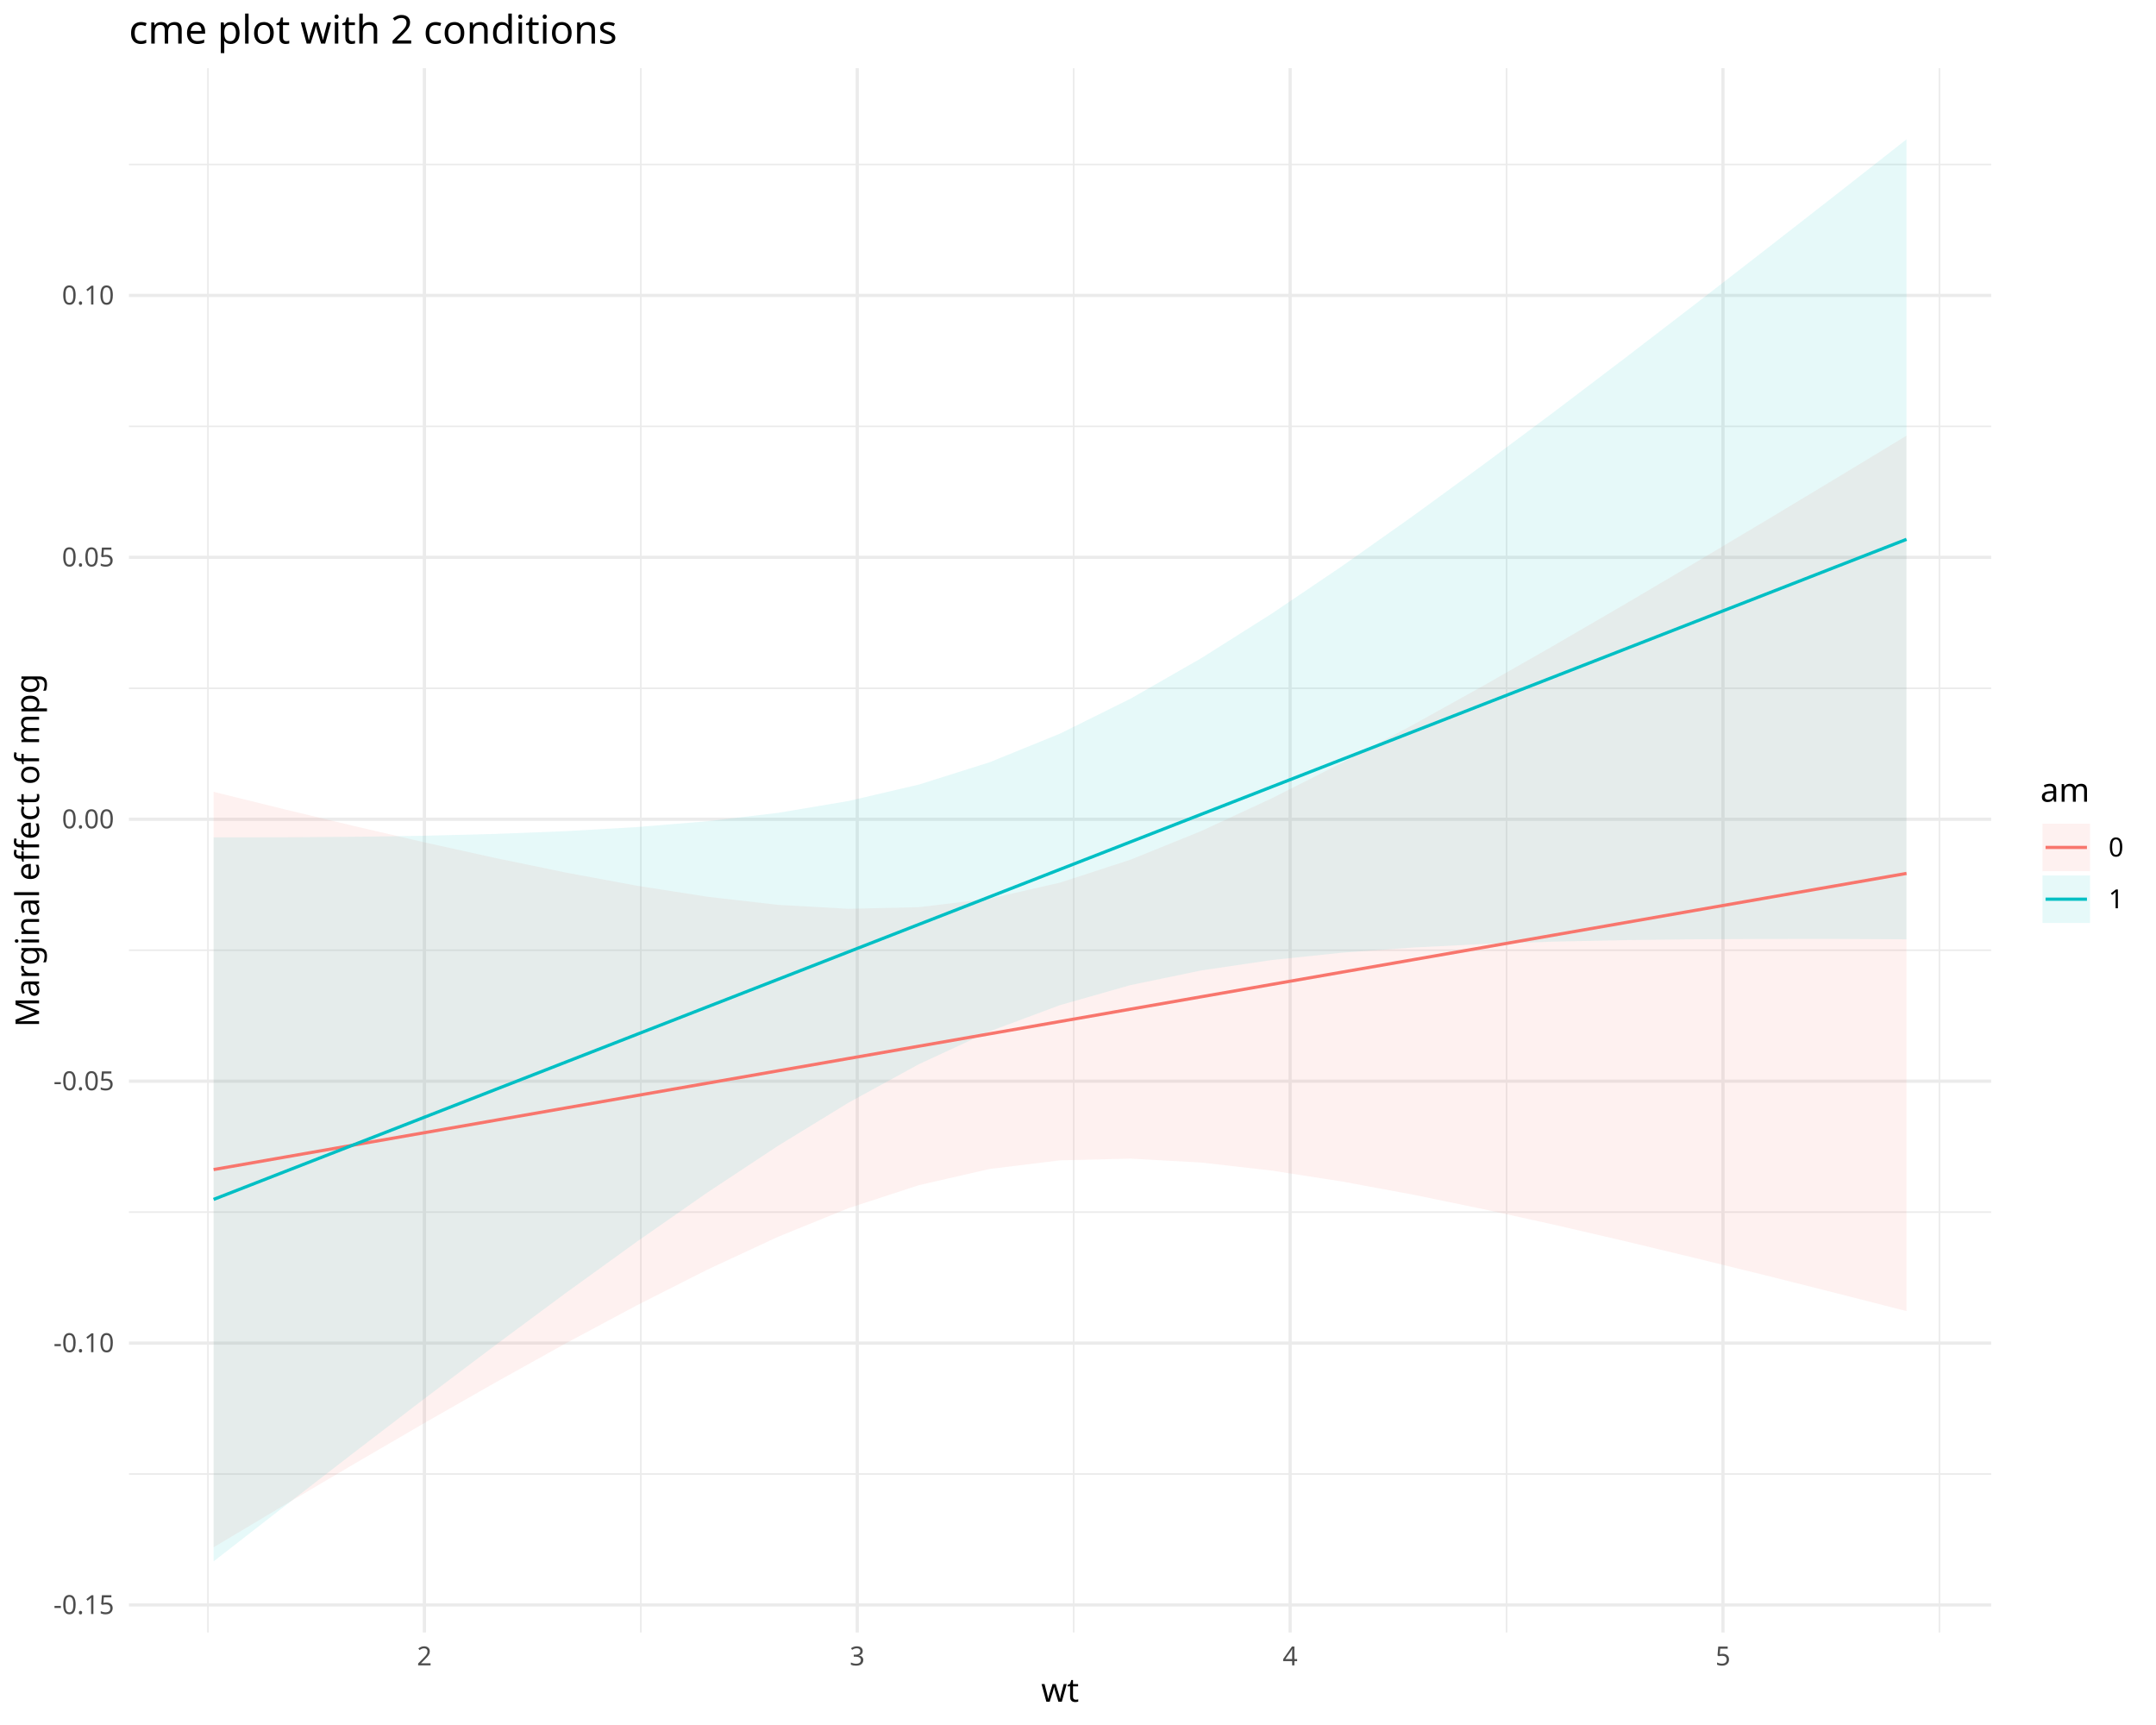
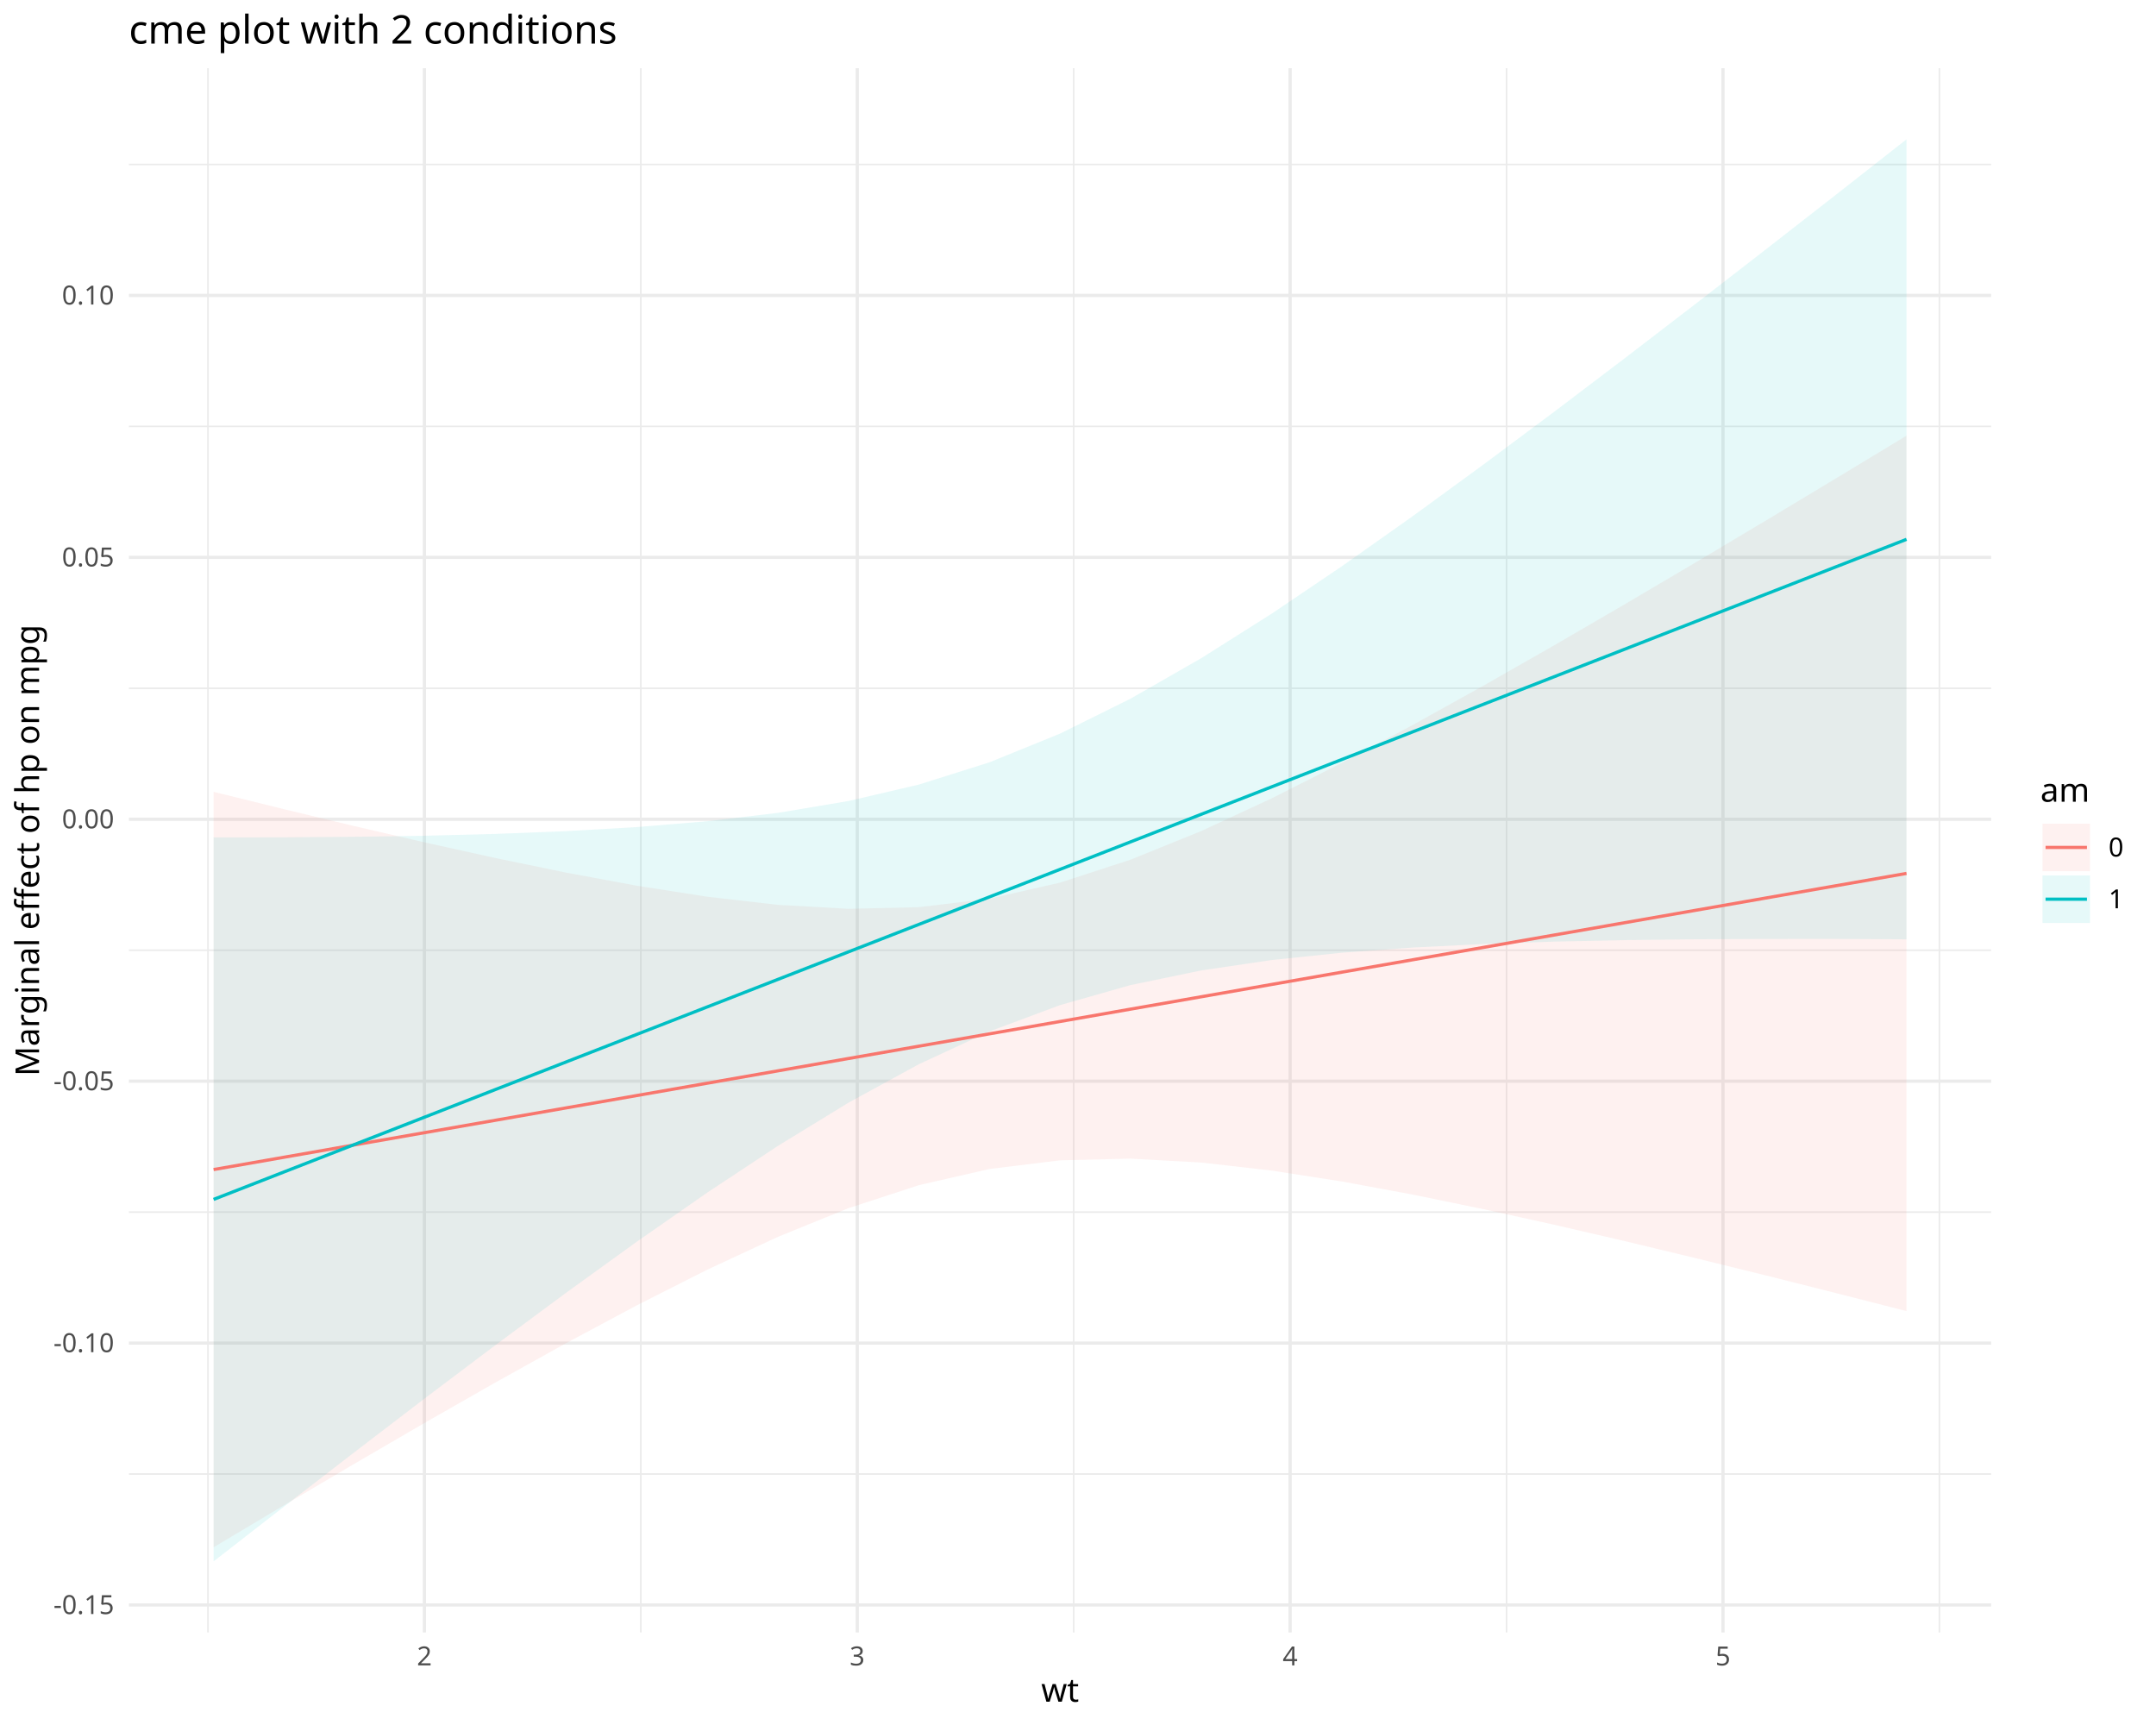
<svg xmlns="http://www.w3.org/2000/svg" class="svglite" data-engine-version="2.0" width="720.00pt" height="576.00pt" viewBox="0 0 720.00 576.00">
  <defs>
    <style type="text/css">
    .svglite line, .svglite polyline, .svglite polygon, .svglite path, .svglite rect, .svglite circle {
      fill: none;
      stroke: #000000;
      stroke-linecap: round;
      stroke-linejoin: round;
      stroke-miterlimit: 10.00;
    }
  </style>
  </defs>
  <rect width="100%" height="100%" style="stroke: none; fill: #FFFFFF;" />
  <defs>
    <clipPath id="cpMC4wMHw3MjAuMDB8MC4wMHw1NzYuMDA=">
      <rect x="0.00" y="0.00" width="720.00" height="576.00" />
    </clipPath>
  </defs>
  <g clip-path="url(#cpMC4wMHw3MjAuMDB8MC4wMHw1NzYuMDA=)">
</g>
  <defs>
    <clipPath id="cpNDMuMDZ8NjY0Ljk1fDIyLjc4fDU0NS4xMQ==">
      <rect x="43.06" y="22.78" width="621.89" height="522.33" />
    </clipPath>
  </defs>
  <g clip-path="url(#cpNDMuMDZ8NjY0Ljk1fDIyLjc4fDU0NS4xMQ==)">
    <polyline points="43.06,492.19 664.95,492.19 " style="stroke-width: 0.53; stroke: #EBEBEB; stroke-linecap: butt;" />
    <polyline points="43.06,404.74 664.95,404.74 " style="stroke-width: 0.53; stroke: #EBEBEB; stroke-linecap: butt;" />
    <polyline points="43.06,317.29 664.95,317.29 " style="stroke-width: 0.53; stroke: #EBEBEB; stroke-linecap: butt;" />
    <polyline points="43.06,229.83 664.95,229.83 " style="stroke-width: 0.53; stroke: #EBEBEB; stroke-linecap: butt;" />
    <polyline points="43.06,142.38 664.95,142.38 " style="stroke-width: 0.53; stroke: #EBEBEB; stroke-linecap: butt;" />
    <polyline points="43.06,54.92 664.95,54.92 " style="stroke-width: 0.53; stroke: #EBEBEB; stroke-linecap: butt;" />
    <polyline points="69.45,545.11 69.45,22.78 " style="stroke-width: 0.53; stroke: #EBEBEB; stroke-linecap: butt;" />
    <polyline points="214.01,545.11 214.01,22.78 " style="stroke-width: 0.53; stroke: #EBEBEB; stroke-linecap: butt;" />
    <polyline points="358.56,545.11 358.56,22.78 " style="stroke-width: 0.53; stroke: #EBEBEB; stroke-linecap: butt;" />
    <polyline points="503.11,545.11 503.11,22.78 " style="stroke-width: 0.53; stroke: #EBEBEB; stroke-linecap: butt;" />
    <polyline points="647.67,545.11 647.67,22.78 " style="stroke-width: 0.53; stroke: #EBEBEB; stroke-linecap: butt;" />
    <polyline points="43.06,535.92 664.95,535.92 " style="stroke-width: 1.07; stroke: #EBEBEB; stroke-linecap: butt;" />
    <polyline points="43.06,448.47 664.95,448.47 " style="stroke-width: 1.07; stroke: #EBEBEB; stroke-linecap: butt;" />
    <polyline points="43.06,361.01 664.95,361.01 " style="stroke-width: 1.07; stroke: #EBEBEB; stroke-linecap: butt;" />
    <polyline points="43.06,273.56 664.95,273.56 " style="stroke-width: 1.07; stroke: #EBEBEB; stroke-linecap: butt;" />
    <polyline points="43.06,186.11 664.95,186.11 " style="stroke-width: 1.07; stroke: #EBEBEB; stroke-linecap: butt;" />
    <polyline points="43.06,98.65 664.95,98.65 " style="stroke-width: 1.07; stroke: #EBEBEB; stroke-linecap: butt;" />
    <polyline points="141.73,545.11 141.73,22.78 " style="stroke-width: 1.07; stroke: #EBEBEB; stroke-linecap: butt;" />
    <polyline points="286.28,545.11 286.28,22.78 " style="stroke-width: 1.07; stroke: #EBEBEB; stroke-linecap: butt;" />
    <polyline points="430.84,545.11 430.84,22.78 " style="stroke-width: 1.07; stroke: #EBEBEB; stroke-linecap: butt;" />
    <polyline points="575.39,545.11 575.39,22.78 " style="stroke-width: 1.07; stroke: #EBEBEB; stroke-linecap: butt;" />
    <polygon points="71.33,264.40 94.89,270.21 118.44,275.87 142.00,281.33 165.56,286.53 189.11,291.39 212.67,295.75 236.22,299.43 259.78,302.14 283.34,303.46 306.89,302.92 330.45,300.07 354.01,294.72 377.56,287.05 401.12,277.51 424.67,266.58 448.23,254.67 471.79,242.07 495.34,228.99 518.90,215.55 542.46,201.85 566.01,187.95 589.57,173.90 613.12,159.74 636.68,145.48 636.68,437.79 613.12,431.78 589.57,425.85 566.01,420.05 542.46,414.39 518.90,408.93 495.34,403.74 471.79,398.89 448.23,394.53 424.67,390.87 401.12,388.18 377.56,386.88 354.01,387.45 330.45,390.34 306.89,395.73 283.34,403.43 259.78,413.00 236.22,423.95 212.67,435.87 189.11,448.47 165.56,461.57 142.00,475.01 118.44,488.72 94.89,502.61 71.33,516.66 " style="stroke-width: 0.00; stroke: none; fill: #F8766D; fill-opacity: 0.10;" />
    <polyline points="71.33,264.40 94.89,270.21 118.44,275.87 142.00,281.33 165.56,286.53 189.11,291.39 212.67,295.75 236.22,299.43 259.78,302.14 283.34,303.46 306.89,302.92 330.45,300.07 354.01,294.72 377.56,287.05 401.12,277.51 424.67,266.58 448.23,254.67 471.79,242.07 495.34,228.99 518.90,215.55 542.46,201.85 566.01,187.95 589.57,173.90 613.12,159.74 636.68,145.48 " style="stroke-width: 1.07; stroke: none;" />
    <polyline points="636.68,437.79 613.12,431.78 589.57,425.85 566.01,420.05 542.46,414.39 518.90,408.93 495.34,403.74 471.79,398.89 448.23,394.53 424.67,390.87 401.12,388.18 377.56,386.88 354.01,387.45 330.45,390.34 306.89,395.73 283.34,403.43 259.78,413.00 236.22,423.95 212.67,435.87 189.11,448.47 165.56,461.57 142.00,475.01 118.44,488.72 94.89,502.61 71.33,516.66 " style="stroke-width: 1.07; stroke: none;" />
    <polygon points="71.33,279.62 94.89,279.59 118.44,279.41 142.00,279.06 165.56,278.45 189.11,277.53 212.67,276.17 236.22,274.22 259.78,271.43 283.34,267.47 306.89,261.97 330.45,254.54 354.01,244.96 377.56,233.29 401.12,219.80 424.67,204.92 448.23,189.00 471.79,172.35 495.34,155.16 518.90,137.59 542.46,119.72 566.01,101.64 589.57,83.38 613.12,65.02 636.68,46.53 636.68,313.65 613.12,313.52 589.57,313.53 566.01,313.64 542.46,313.92 518.90,314.42 495.34,315.22 471.79,316.40 448.23,318.11 424.67,320.57 401.12,324.05 377.56,328.93 354.01,335.62 330.45,344.41 306.89,355.34 283.34,368.21 259.78,382.63 236.22,398.20 212.67,414.62 189.11,431.63 165.56,449.07 142.00,466.83 118.44,484.85 94.89,503.04 71.33,521.37 " style="stroke-width: 0.00; stroke: none; fill: #00BFC4; fill-opacity: 0.10;" />
    <polyline points="71.33,279.62 94.89,279.59 118.44,279.41 142.00,279.06 165.56,278.45 189.11,277.53 212.67,276.17 236.22,274.22 259.78,271.43 283.34,267.47 306.89,261.97 330.45,254.54 354.01,244.96 377.56,233.29 401.12,219.80 424.67,204.92 448.23,189.00 471.79,172.35 495.34,155.16 518.90,137.59 542.46,119.72 566.01,101.64 589.57,83.38 613.12,65.02 636.68,46.53 " style="stroke-width: 1.07; stroke: none;" />
    <polyline points="636.68,313.65 613.12,313.52 589.57,313.53 566.01,313.64 542.46,313.92 518.90,314.42 495.34,315.22 471.79,316.40 448.23,318.11 424.67,320.57 401.12,324.05 377.56,328.93 354.01,335.62 330.45,344.41 306.89,355.34 283.34,368.21 259.78,382.63 236.22,398.20 212.67,414.62 189.11,431.63 165.56,449.07 142.00,466.83 118.44,484.85 94.89,503.04 71.33,521.37 " style="stroke-width: 1.07; stroke: none;" />
    <polyline points="71.33,390.53 94.89,386.41 118.44,382.29 142.00,378.17 165.56,374.05 189.11,369.93 212.67,365.81 236.22,361.69 259.78,357.57 283.34,353.45 306.89,349.33 330.45,345.21 354.01,341.09 377.56,336.96 401.12,332.84 424.67,328.72 448.23,324.60 471.79,320.48 495.34,316.36 518.90,312.24 542.46,308.12 566.01,304.00 589.57,299.88 613.12,295.76 636.68,291.64 " style="stroke-width: 1.07; stroke: #F8766D; stroke-linecap: butt;" />
    <polyline points="71.33,400.50 94.89,391.31 118.44,382.13 142.00,372.95 165.56,363.76 189.11,354.58 212.67,345.39 236.22,336.21 259.78,327.03 283.34,317.84 306.89,308.66 330.45,299.48 354.01,290.29 377.56,281.11 401.12,271.92 424.67,262.74 448.23,253.56 471.79,244.37 495.34,235.19 518.90,226.01 542.46,216.82 566.01,207.64 589.57,198.46 613.12,189.27 636.68,180.09 " style="stroke-width: 1.07; stroke: #00BFC4; stroke-linecap: butt;" />
  </g>
  <g clip-path="url(#cpMC4wMHw3MjAuMDB8MC4wMHw1NzYuMDA=)">
    <text x="38.13" y="538.95" text-anchor="end" style="font-size: 8.80px; fill: #4D4D4D; font-family: sans;" textLength="20.06px" lengthAdjust="spacingAndGlyphs">-0.15</text>
    <text x="38.13" y="451.50" text-anchor="end" style="font-size: 8.80px; fill: #4D4D4D; font-family: sans;" textLength="20.06px" lengthAdjust="spacingAndGlyphs">-0.10</text>
    <text x="38.13" y="364.04" text-anchor="end" style="font-size: 8.80px; fill: #4D4D4D; font-family: sans;" textLength="20.06px" lengthAdjust="spacingAndGlyphs">-0.05</text>
    <text x="38.13" y="276.59" text-anchor="end" style="font-size: 8.80px; fill: #4D4D4D; font-family: sans;" textLength="17.13px" lengthAdjust="spacingAndGlyphs">0.00</text>
    <text x="38.13" y="189.13" text-anchor="end" style="font-size: 8.80px; fill: #4D4D4D; font-family: sans;" textLength="17.13px" lengthAdjust="spacingAndGlyphs">0.05</text>
    <text x="38.13" y="101.68" text-anchor="end" style="font-size: 8.80px; fill: #4D4D4D; font-family: sans;" textLength="17.13px" lengthAdjust="spacingAndGlyphs">0.10</text>
    <text x="141.73" y="556.10" text-anchor="middle" style="font-size: 8.80px; fill: #4D4D4D; font-family: sans;" textLength="4.89px" lengthAdjust="spacingAndGlyphs">2</text>
    <text x="286.28" y="556.10" text-anchor="middle" style="font-size: 8.80px; fill: #4D4D4D; font-family: sans;" textLength="4.89px" lengthAdjust="spacingAndGlyphs">3</text>
    <text x="430.84" y="556.10" text-anchor="middle" style="font-size: 8.80px; fill: #4D4D4D; font-family: sans;" textLength="4.89px" lengthAdjust="spacingAndGlyphs">4</text>
    <text x="575.39" y="556.10" text-anchor="middle" style="font-size: 8.80px; fill: #4D4D4D; font-family: sans;" textLength="4.89px" lengthAdjust="spacingAndGlyphs">5</text>
    <text x="354.01" y="568.24" text-anchor="middle" style="font-size: 11.00px; font-family: sans;" textLength="11.00px" lengthAdjust="spacingAndGlyphs">wt</text>
-     <text transform="translate(13.05,283.95) rotate(-90)" text-anchor="middle" style="font-size: 11.00px; font-family: sans;" textLength="108.84px" lengthAdjust="spacingAndGlyphs">Marginal effect of mpg</text>
+     <text transform="translate(13.05,283.95) rotate(-90)" text-anchor="middle" style="font-size: 11.00px; font-family: sans;" textLength="139.43px" lengthAdjust="spacingAndGlyphs">Marginal effect of hp on mpg</text>
    <text x="681.39" y="267.71" style="font-size: 11.00px; font-family: sans;" textLength="15.29px" lengthAdjust="spacingAndGlyphs">am</text>
    <rect x="682.10" y="275.04" width="15.86" height="15.86" style="stroke-width: 1.07; stroke: none; stroke-linecap: square; stroke-linejoin: miter; fill: #F8766D; fill-opacity: 0.10;" />
    <line x1="683.12" y1="282.97" x2="696.94" y2="282.97" style="stroke-width: 1.07; stroke: #F8766D; stroke-linecap: butt;" />
    <rect x="682.10" y="292.32" width="15.86" height="15.86" style="stroke-width: 1.07; stroke: none; stroke-linecap: square; stroke-linejoin: miter; fill: #00BFC4; fill-opacity: 0.10;" />
    <line x1="683.12" y1="300.25" x2="696.94" y2="300.25" style="stroke-width: 1.07; stroke: #00BFC4; stroke-linecap: butt;" />
    <text x="704.15" y="286.00" style="font-size: 8.80px; font-family: sans;" textLength="4.89px" lengthAdjust="spacingAndGlyphs">0</text>
    <text x="704.15" y="303.28" style="font-size: 8.80px; font-family: sans;" textLength="4.89px" lengthAdjust="spacingAndGlyphs">1</text>
    <text x="43.06" y="14.56" style="font-size: 13.20px; font-family: sans;" textLength="151.16px" lengthAdjust="spacingAndGlyphs">cme plot with 2 conditions</text>
  </g>
</svg>
